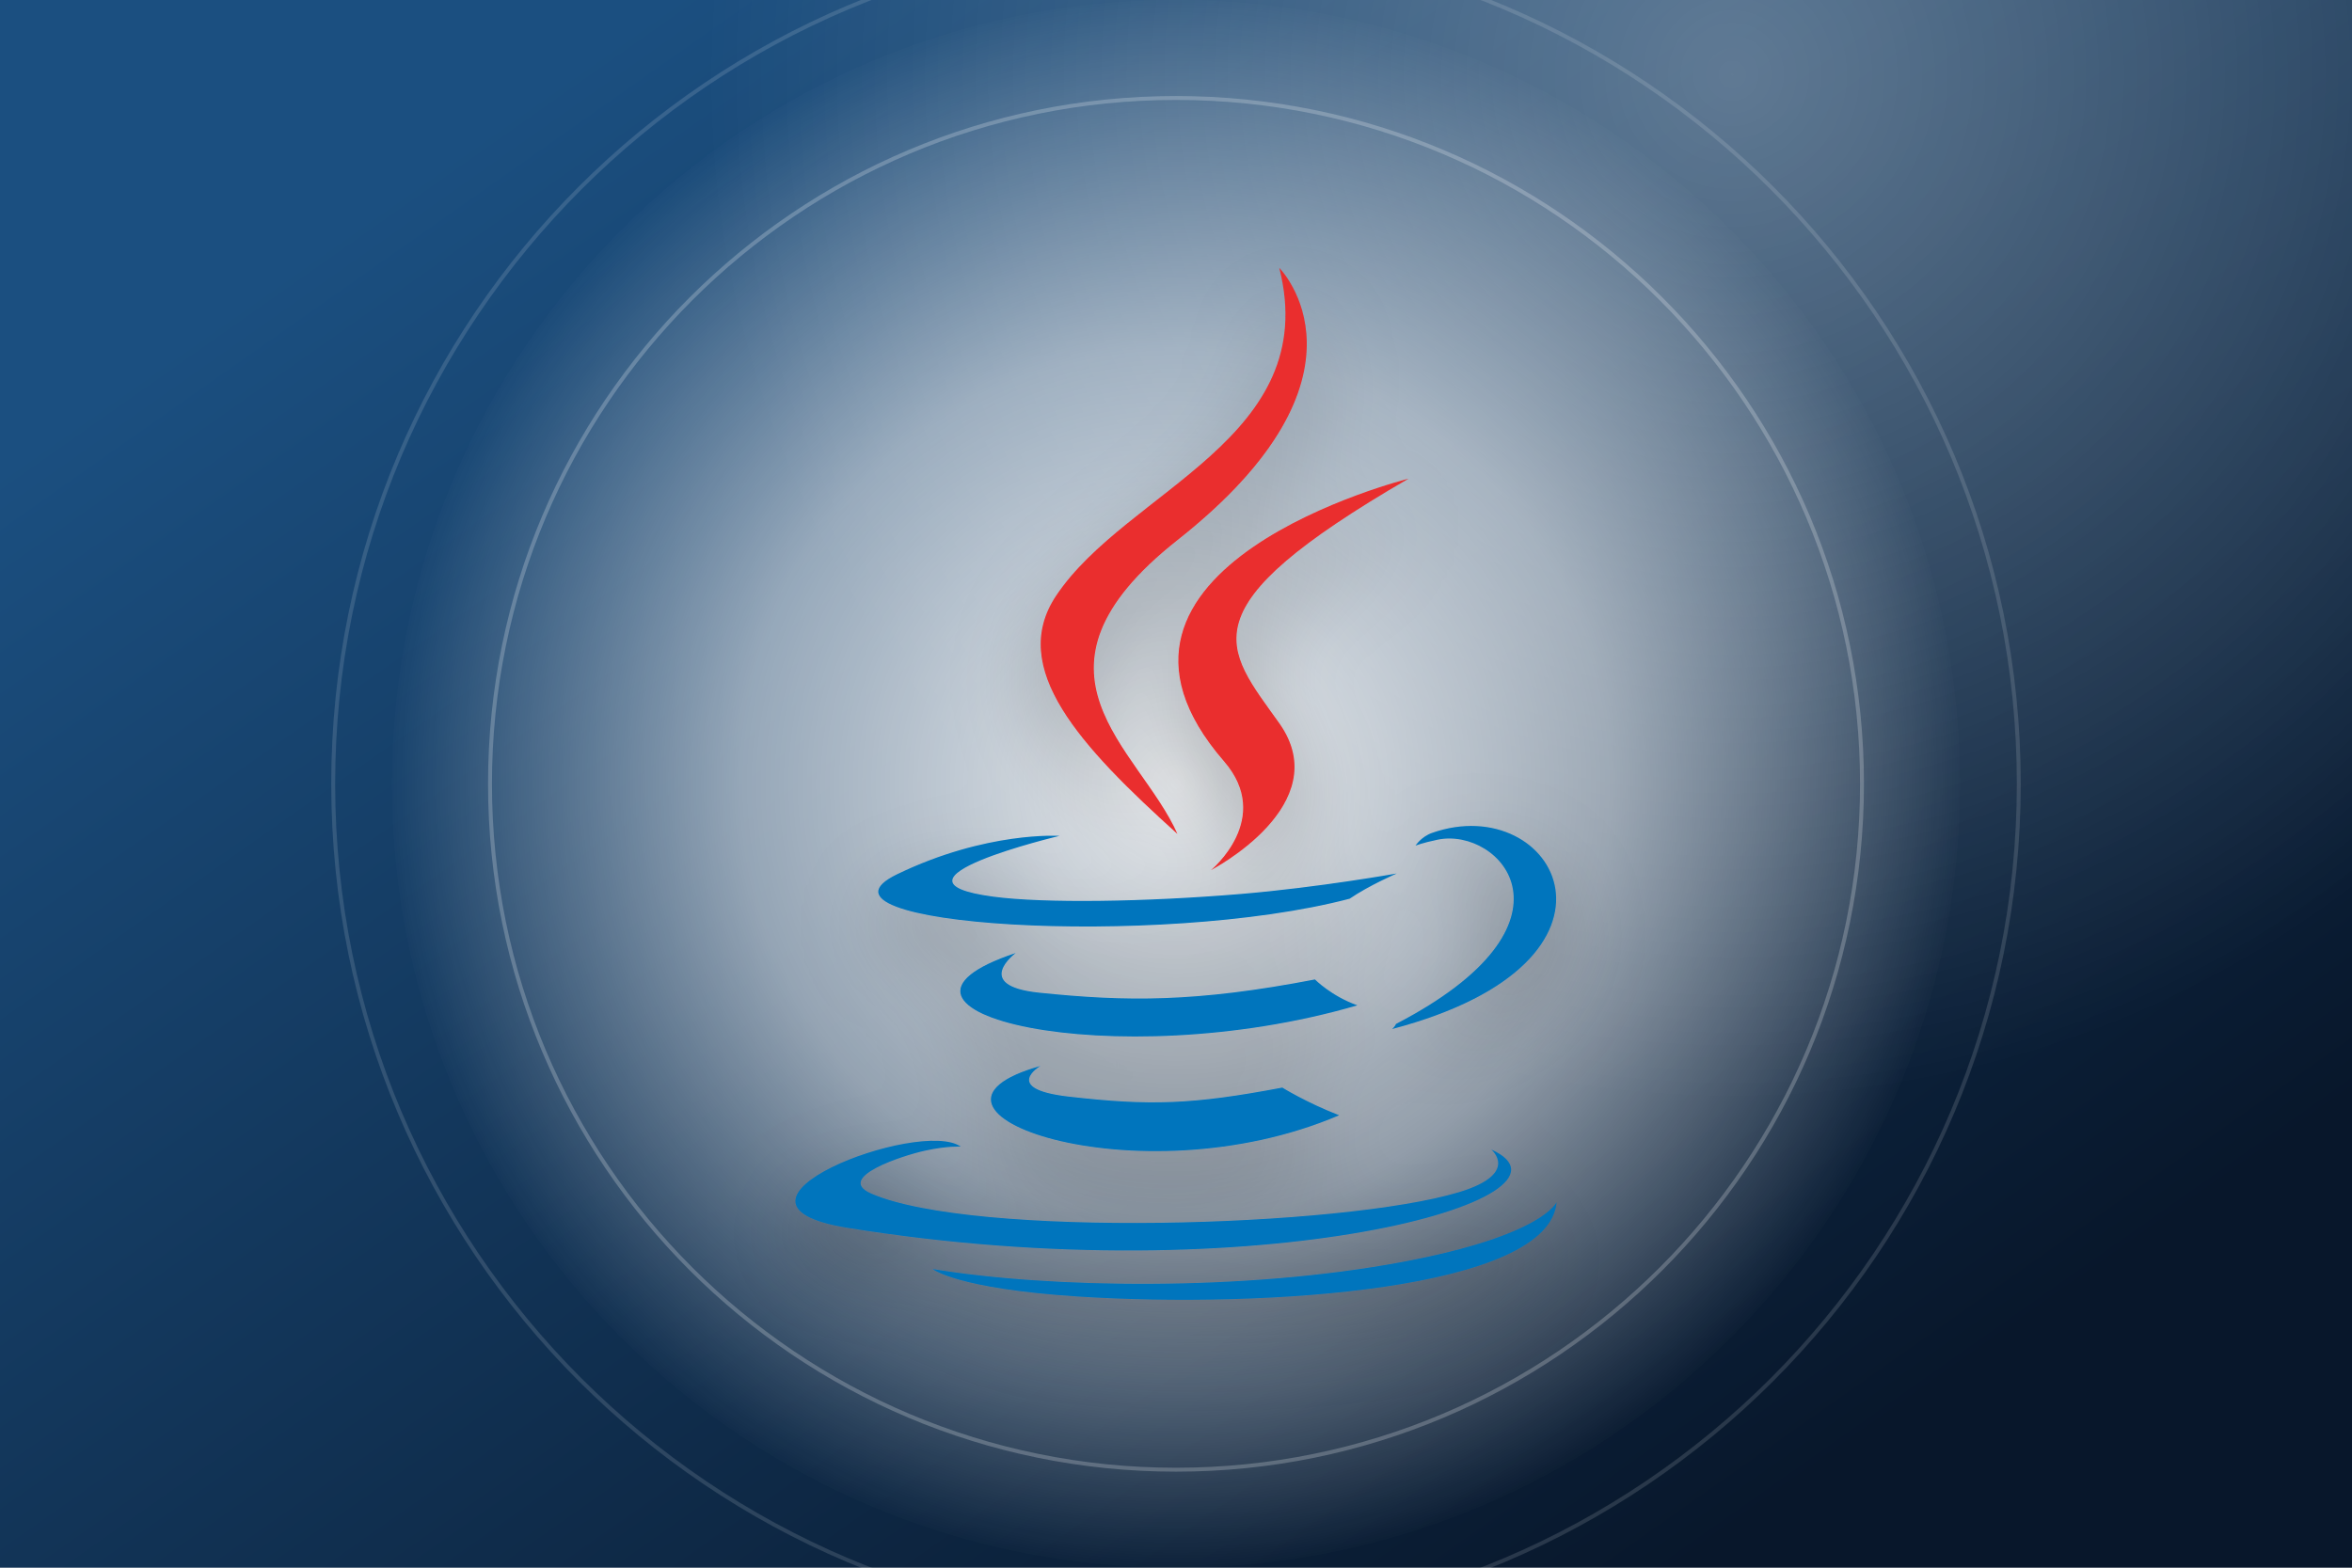
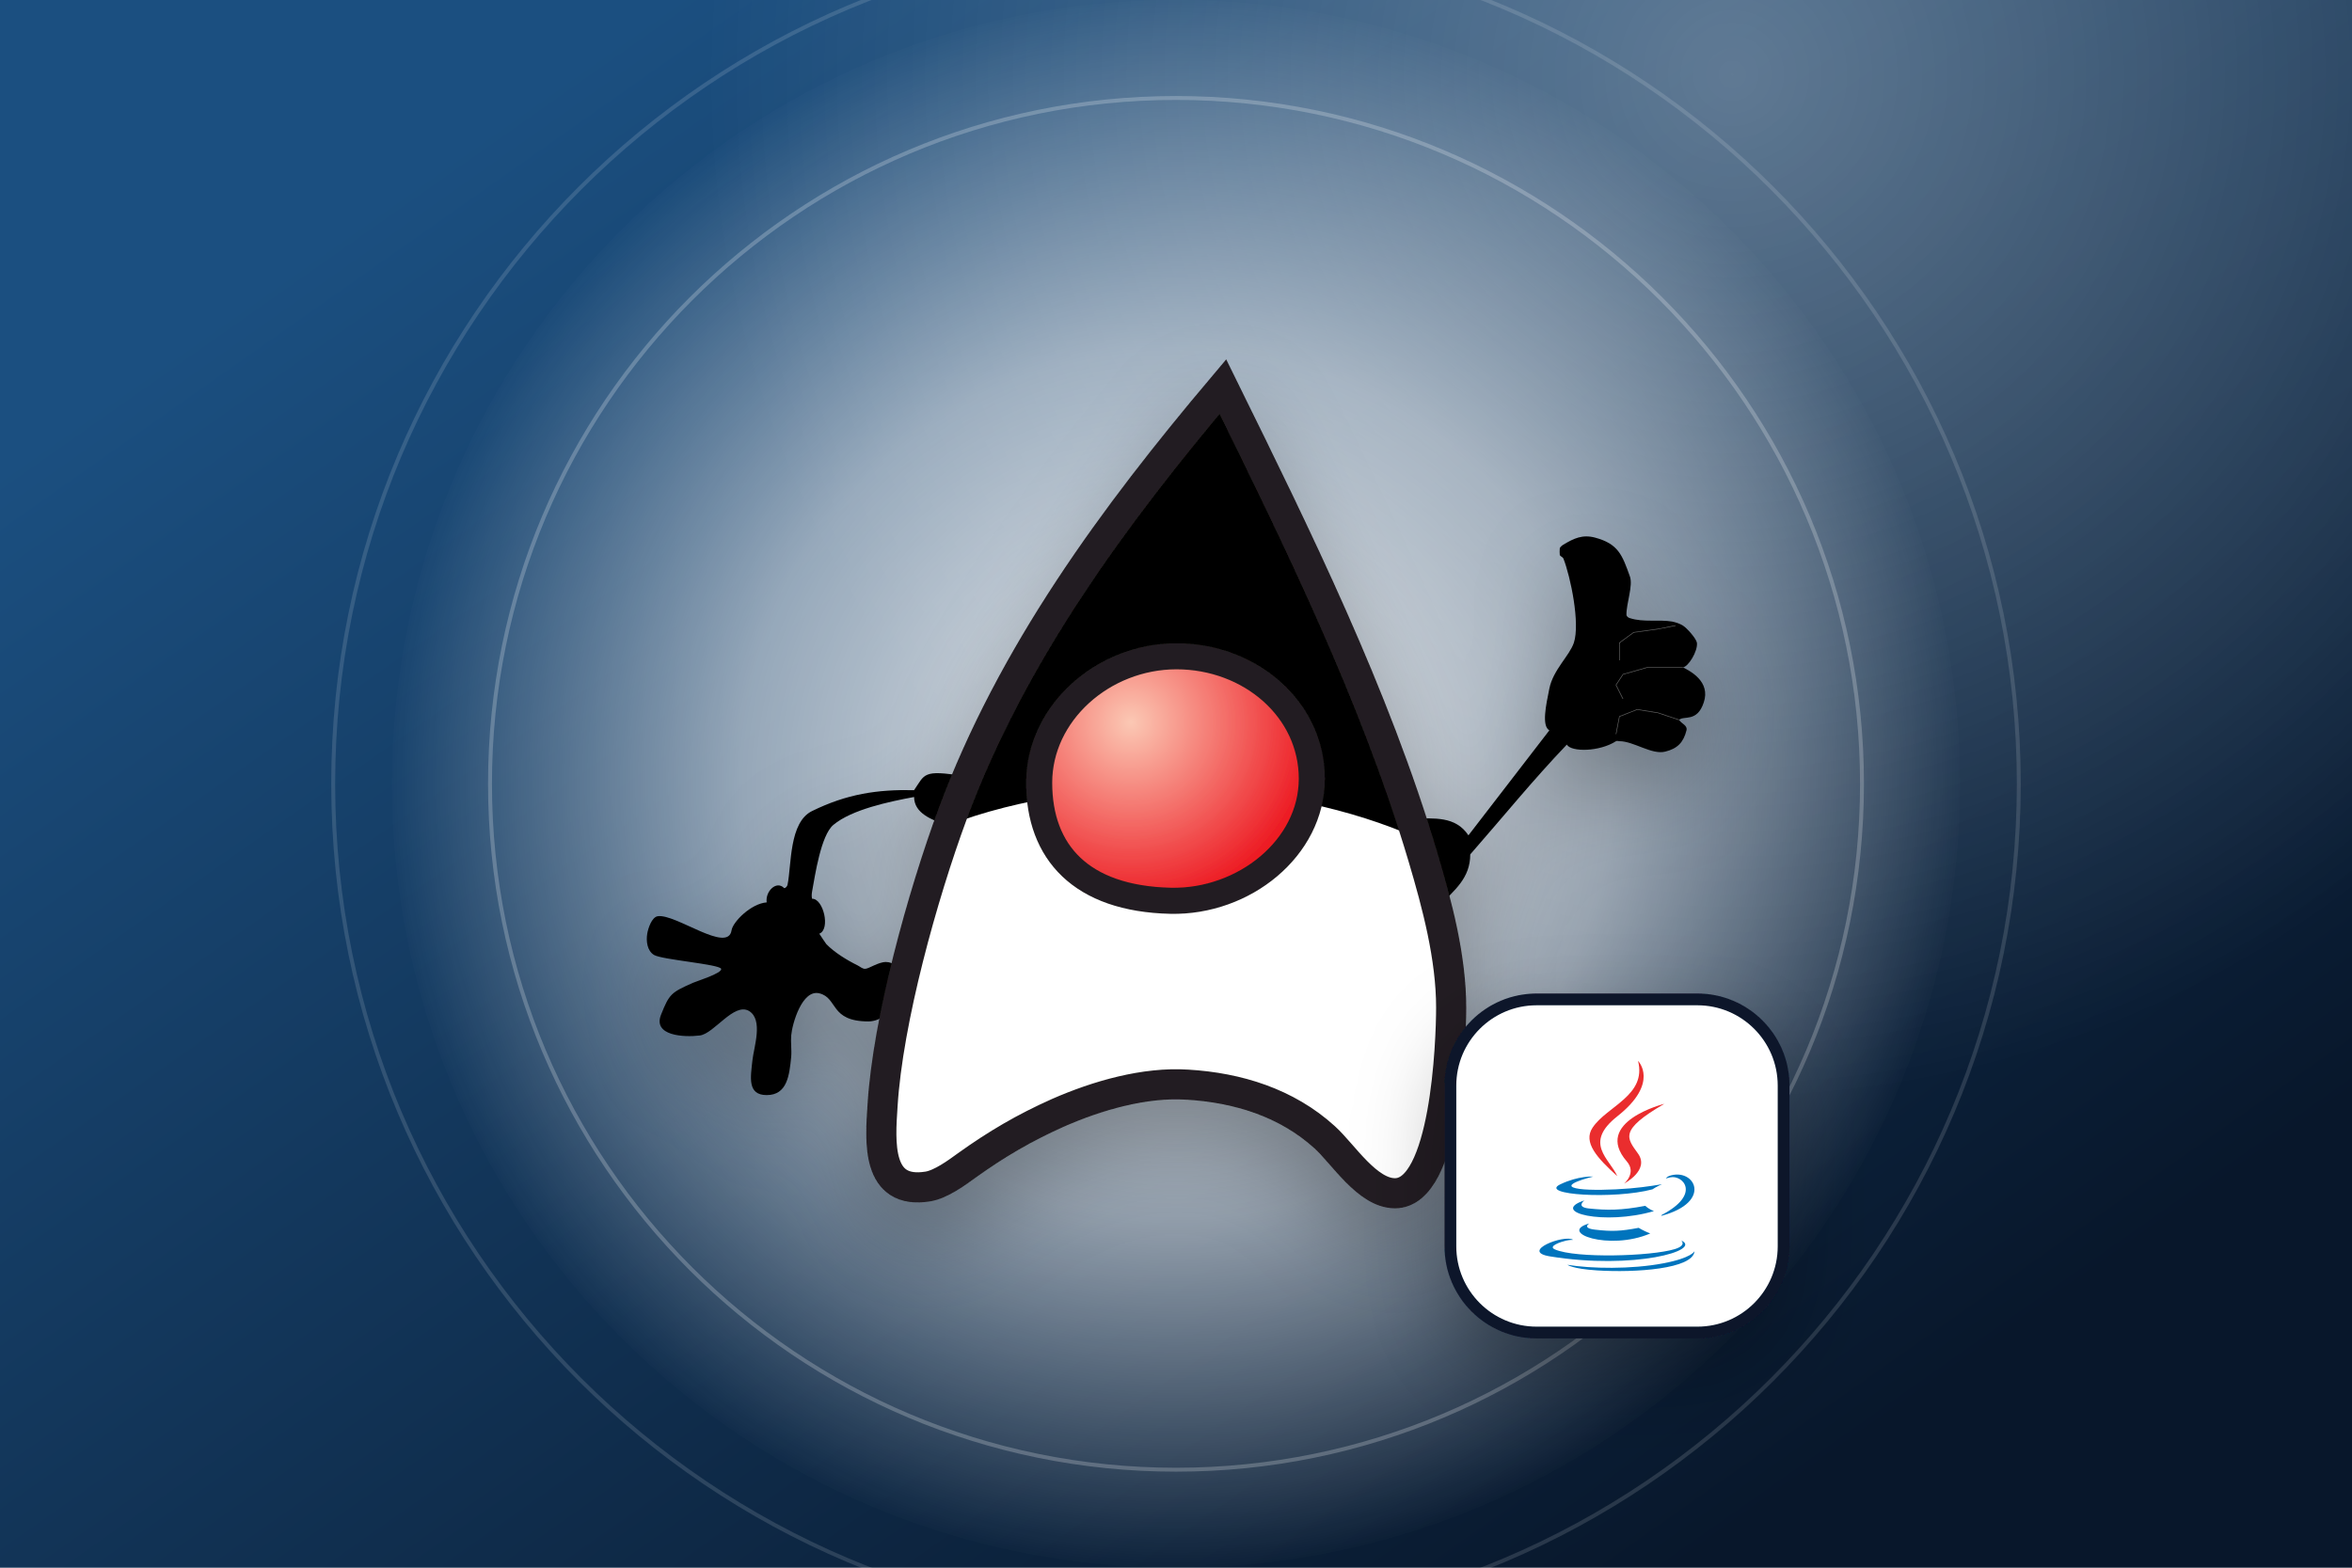
<svg xmlns="http://www.w3.org/2000/svg" viewBox="0 0 1200 800" width="1200" height="800">
  <defs>
    <linearGradient id="bg" gradientTransform="rotate(44 .5 .5)">
      <stop offset="0" stop-color="#1b4f80" />
      <stop offset="1" stop-color="#08172b" />
    </linearGradient>
    <radialGradient id="glow">
      <stop offset="0" stop-color="#fff" stop-opacity=".32" />
      <stop offset="1" stop-color="#fff" stop-opacity="0" />
    </radialGradient>
    <radialGradient id="spot">
      <stop offset="0" stop-color="#fff" stop-opacity=".92" />
      <stop offset=".55" stop-color="#fff" stop-opacity=".55" />
      <stop offset="1" stop-color="#fff" stop-opacity="0" />
    </radialGradient>
    <filter id="shadow" x="-40%" y="-40%" width="180%" height="180%">
      <feDropShadow dx="0" dy="18" stdDeviation="22" flood-color="#000" flood-opacity=".28" />
    </filter>
  </defs>
  <rect width="1200" height="800" fill="url(#bg)" />
  <circle cx="883" cy="40" r="520" fill="url(#glow)" />
  <circle cx="600" cy="400" r="400" fill="url(#spot)" />
  <circle cx="600" cy="400" r="350" fill="none" stroke="#fff" stroke-opacity="0.22" stroke-width="2" />
  <circle cx="600" cy="400" r="430" fill="none" stroke="#fff" stroke-opacity="0.13" stroke-width="2" />
  <g filter="url(#shadow)">
-     <svg x="330" y="130" width="540" height="540" viewBox="0 0 128 128">
-       <path fill="#0074BD" d="M47.617 98.12s-4.767 2.774 3.397 3.71c9.892 1.13 14.947.968 25.845-1.092 0 0 2.871 1.795 6.873 3.351-24.439 10.47-55.308-.607-36.115-5.969zm-2.988-13.665s-5.348 3.959 2.823 4.805c10.567 1.091 18.91 1.18 33.354-1.6 0 0 1.993 2.025 5.132 3.131-29.542 8.64-62.446.68-41.309-6.336z" />
-       <path fill="#EA2D2E" d="M69.802 61.271c6.025 6.935-1.58 13.17-1.58 13.17s15.289-7.891 8.269-17.777c-6.559-9.215-11.587-13.792 15.635-29.58 0 .001-42.731 10.67-22.324 34.187z" />
-       <path fill="#0074BD" d="M102.123 108.229s3.529 2.91-3.888 5.159c-14.102 4.272-58.706 5.56-71.094.171-4.451-1.938 3.899-4.625 6.526-5.192 2.739-.593 4.303-.485 4.303-.485-4.953-3.487-32.013 6.85-13.743 9.815 49.821 8.076 90.817-3.637 77.896-9.468zM49.912 70.294s-22.686 5.389-8.033 7.348c6.188.828 18.518.638 30.011-.326 9.39-.789 18.813-2.474 18.813-2.474s-3.308 1.419-5.704 3.053c-23.042 6.061-67.544 3.238-54.731-2.958 10.832-5.239 19.644-4.643 19.644-4.643zm40.697 22.747c23.421-12.167 12.591-23.86 5.032-22.285-1.848.385-2.677.72-2.677.72s.688-1.079 2-1.543c14.953-5.255 26.451 15.503-4.823 23.725 0-.002.359-.327.468-.617z" />
-       <path fill="#EA2D2E" d="M76.491 1.587S89.459 14.563 64.188 34.51c-20.266 16.006-4.621 25.13-.007 35.559-11.831-10.673-20.509-20.07-14.688-28.815C58.041 28.42 81.722 22.195 76.491 1.587z" />
-       <path fill="#0074BD" d="M52.214 126.021c22.476 1.437 57-.8 57.817-11.436 0 0-1.571 4.032-18.577 7.231-19.186 3.612-42.854 3.191-56.887.874 0 .001 2.875 2.381 17.647 3.331z" />
+     <svg x="330" y="130" width="540" height="540" viewBox="0 0 379.539 304.487">
+       <path fill-rule="evenodd" clip-rule="evenodd" fill="#FFFFFF" d="M206.58,9.792c-39.24,46.512-75.6,95.832-96.984,153.432  c-10.656,28.872-23.184,73.728-25.056,104.4c-0.864,13.032-2.304,32.112,16.344,29.016c4.608-0.792,10.152-4.824,13.896-7.56  c10.656-7.632,20.592-13.464,32.688-18.864c14.112-6.192,31.104-11.088,46.44-10.08c18,1.08,35.568,6.48,49.176,18.864  c6.624,5.976,15.264,20.088,25.2,20.088c18.216,0,20.16-54.36,20.16-66.6c0-18-5.04-36.936-10.152-54.144  C261.012,120.312,233.292,64.007,206.58,9.792z" />
+       <path fill-rule="evenodd" clip-rule="evenodd" d="M283.908,196.199c5.904-5.904,11.376-10.224,11.376-18.648  c11.736-13.392,22.32-26.496,34.632-39.384c1.584,2.736,11.736,2.592,17.64-1.224c0.36-0.216,0.792,0,1.224,0  c5.112,0,11.592,4.968,16.416,3.744c4.392-1.08,6.552-3.312,7.632-7.632c0.432-1.8-1.728-2.304-2.664-3.744  c1.656-1.656,6.48,1.008,8.856-6.264c2.52-7.488-4.824-11.232-7.488-12.6c1.872-0.072,5.4-5.76,5.04-8.784  c-0.216-1.512-3.6-5.328-5.04-6.192c-1.152-0.72-2.52-1.152-3.888-1.44c-4.608-0.792-10.296,0.36-15.12-1.224  c-0.576-0.144-1.224-0.648-1.224-1.224c-0.072-3.96,2.448-10.512,1.224-13.752c-2.736-7.704-4.176-11.664-12.456-13.896  c-4.536-1.224-7.704,0.288-11.376,2.52c-0.504,0.288-1.008,0.72-1.296,1.224c-0.072,0.216-0.072,2.376,0,2.52  c0.288,0.504,1.08,0.72,1.296,1.224c2.592,6.624,6.048,23.328,3.744,30.24c-1.584,4.68-7.416,9.648-8.784,16.416  c-1.224,6.048-2.808,13.392,0,14.976l-29.016,37.656c-4.68-6.984-12.168-6.048-20.232-6.048L283.908,196.199z" />
+       <path fill-rule="evenodd" clip-rule="evenodd" d="M113.484,149.471c-14.616-2.448-13.752-0.576-17.64,5.04  c-13.176-0.288-24.12,1.368-36.576,7.488c-8.28,4.032-7.344,19.296-8.784,26.352c-0.072,0.576-0.648,1.296-1.224,1.296  c-2.736-2.88-6.84,1.152-6.264,5.112c-5.688,0.432-12.168,7.056-12.6,10.008c-1.296,8.496-20.088-6.048-26.496-5.04  c-2.16,0.36-3.456,4.464-3.744,6.264c-0.432,2.592-0.072,6.12,2.448,7.632c2.952,1.728,23.472,3.312,24.048,4.968  c0.504,1.584-8.928,4.464-10.152,5.04c-7.776,3.456-8.424,3.96-11.376,11.376c-3.096,7.632,8.208,8.208,13.896,7.488  c5.112-0.648,12.24-11.952,17.64-8.784c5.184,3.168,1.728,12.96,1.224,17.64c-0.648,6.048-1.944,12.528,5.112,12.528  c7.344,0,8.136-7.056,8.784-13.752c0.216-2.52-0.216-5.112,0-7.632c0.36-4.176,3.888-16.632,10.08-15.12  c6.768,1.656,3.672,10.08,17.64,10.08c2.232,0,4.608-1.008,6.264-2.448c1.8-1.656,2.88-4.104,3.744-6.408  c0.864-2.376,1.224-4.968,1.224-7.488c0-3.024-2.376-4.968-4.968-4.968c-2.808,0-6.12,2.448-7.488,2.448  c-1.008,0-1.8-0.792-2.664-1.224c-3.816-1.872-8.28-4.608-11.232-7.632c-0.072-0.072-2.376-3.456-2.52-3.744  c4.104-1.584,1.44-12.672-2.592-12.528c-0.216-0.792-0.144-1.728,0-2.592c1.08-5.904,3.168-20.16,7.632-23.904  c6.624-5.544,20.088-8.352,28.944-10.008c0.072,5.976,6.48,8.136,11.304,10.008L113.484,149.471z" />
+       <path fill-rule="evenodd" clip-rule="evenodd" d="M206.58,12.312c-46.152,46.152-75.096,93.744-98.208,154.656  c50.4-19.152,119.52-17.064,168.696,5.04C259.068,121.535,234.444,59.327,206.58,12.312z" />
+       <radialGradient id="m-SVGID_1_" cx="173.588" cy="130.215" r="65.523" gradientUnits="userSpaceOnUse">
+         <stop offset="0" style="stop-color:#FBC8B4" />
+         <stop offset="1" style="stop-color:#ED1C24" />
+       </radialGradient>
+       <path fill-rule="evenodd" clip-rule="evenodd" fill="url(#m-SVGID_1_)" stroke="#231F20" stroke-width="9.36" d="M189.948,106.487  c26.352,0,48.528,18.936,48.528,43.92c0,24.84-24.336,44.352-50.616,43.776c-32.184-0.72-47.16-17.496-47.16-42.336  C140.7,126.863,163.596,106.487,189.948,106.487z" />
+       <polyline fill-rule="evenodd" clip-rule="evenodd" fill="none" stroke="#666666" stroke-width="0.216" points="368.94,95.471   362.676,96.695 353.892,97.919 348.78,101.664 348.78,107.927 " />
+       <polyline fill-rule="evenodd" clip-rule="evenodd" fill="none" stroke="#666666" stroke-width="0.216" points="371.532,110.447   358.932,110.447 350.076,112.967 347.556,116.783 350.076,121.823 " />
+       <polyline fill-rule="evenodd" clip-rule="evenodd" fill="none" stroke="#666666" stroke-width="0.216" points="370.164,129.312   362.676,126.792 355.188,125.567 348.78,128.087 347.556,134.423 " />
+       <path fill-rule="evenodd" clip-rule="evenodd" fill="none" stroke="#231F20" stroke-width="10.8" d="M206.58,9.792  c-39.24,46.512-75.6,95.832-96.984,153.432c-10.656,28.872-23.184,73.728-25.056,104.4c-0.864,13.032-2.304,32.112,16.344,29.016  c4.608-0.792,10.152-4.824,13.896-7.56c10.656-7.632,20.592-13.464,32.688-18.864c14.112-6.192,31.104-11.088,46.44-10.08  c18,1.08,35.568,6.48,49.176,18.864c6.624,5.976,15.264,20.088,25.2,20.088c18.216,0,20.16-54.36,20.16-66.6  c0-18-5.04-36.936-10.152-54.144C261.012,120.312,233.292,64.007,206.58,9.792z" />
    </svg>
  </g>
+   <rect x="740" y="510" width="170" height="170" rx="44" fill="#fff" stroke="#08172b" stroke-width="6" filter="url(#shadow)" />
+   <svg x="770" y="540" width="110" height="110" viewBox="0 0 128 128">
+     <path fill="#0074BD" d="M47.617 98.12s-4.767 2.774 3.397 3.71c9.892 1.13 14.947.968 25.845-1.092 0 0 2.871 1.795 6.873 3.351-24.439 10.47-55.308-.607-36.115-5.969zm-2.988-13.665s-5.348 3.959 2.823 4.805c10.567 1.091 18.91 1.18 33.354-1.6 0 0 1.993 2.025 5.132 3.131-29.542 8.64-62.446.68-41.309-6.336z" />
+     <path fill="#EA2D2E" d="M69.802 61.271c6.025 6.935-1.58 13.17-1.58 13.17s15.289-7.891 8.269-17.777c-6.559-9.215-11.587-13.792 15.635-29.58 0 .001-42.731 10.67-22.324 34.187z" />
+     <path fill="#0074BD" d="M102.123 108.229s3.529 2.91-3.888 5.159c-14.102 4.272-58.706 5.56-71.094.171-4.451-1.938 3.899-4.625 6.526-5.192 2.739-.593 4.303-.485 4.303-.485-4.953-3.487-32.013 6.85-13.743 9.815 49.821 8.076 90.817-3.637 77.896-9.468zM49.912 70.294s-22.686 5.389-8.033 7.348c6.188.828 18.518.638 30.011-.326 9.39-.789 18.813-2.474 18.813-2.474s-3.308 1.419-5.704 3.053c-23.042 6.061-67.544 3.238-54.731-2.958 10.832-5.239 19.644-4.643 19.644-4.643zm40.697 22.747c23.421-12.167 12.591-23.86 5.032-22.285-1.848.385-2.677.72-2.677.72s.688-1.079 2-1.543c14.953-5.255 26.451 15.503-4.823 23.725 0-.002.359-.327.468-.617z" />
+     <path fill="#EA2D2E" d="M76.491 1.587S89.459 14.563 64.188 34.51c-20.266 16.006-4.621 25.13-.007 35.559-11.831-10.673-20.509-20.07-14.688-28.815C58.041 28.42 81.722 22.195 76.491 1.587z" />
+     <path fill="#0074BD" d="M52.214 126.021c22.476 1.437 57-.8 57.817-11.436 0 0-1.571 4.032-18.577 7.231-19.186 3.612-42.854 3.191-56.887.874 0 .001 2.875 2.381 17.647 3.331z" />
+   </svg>
</svg>
